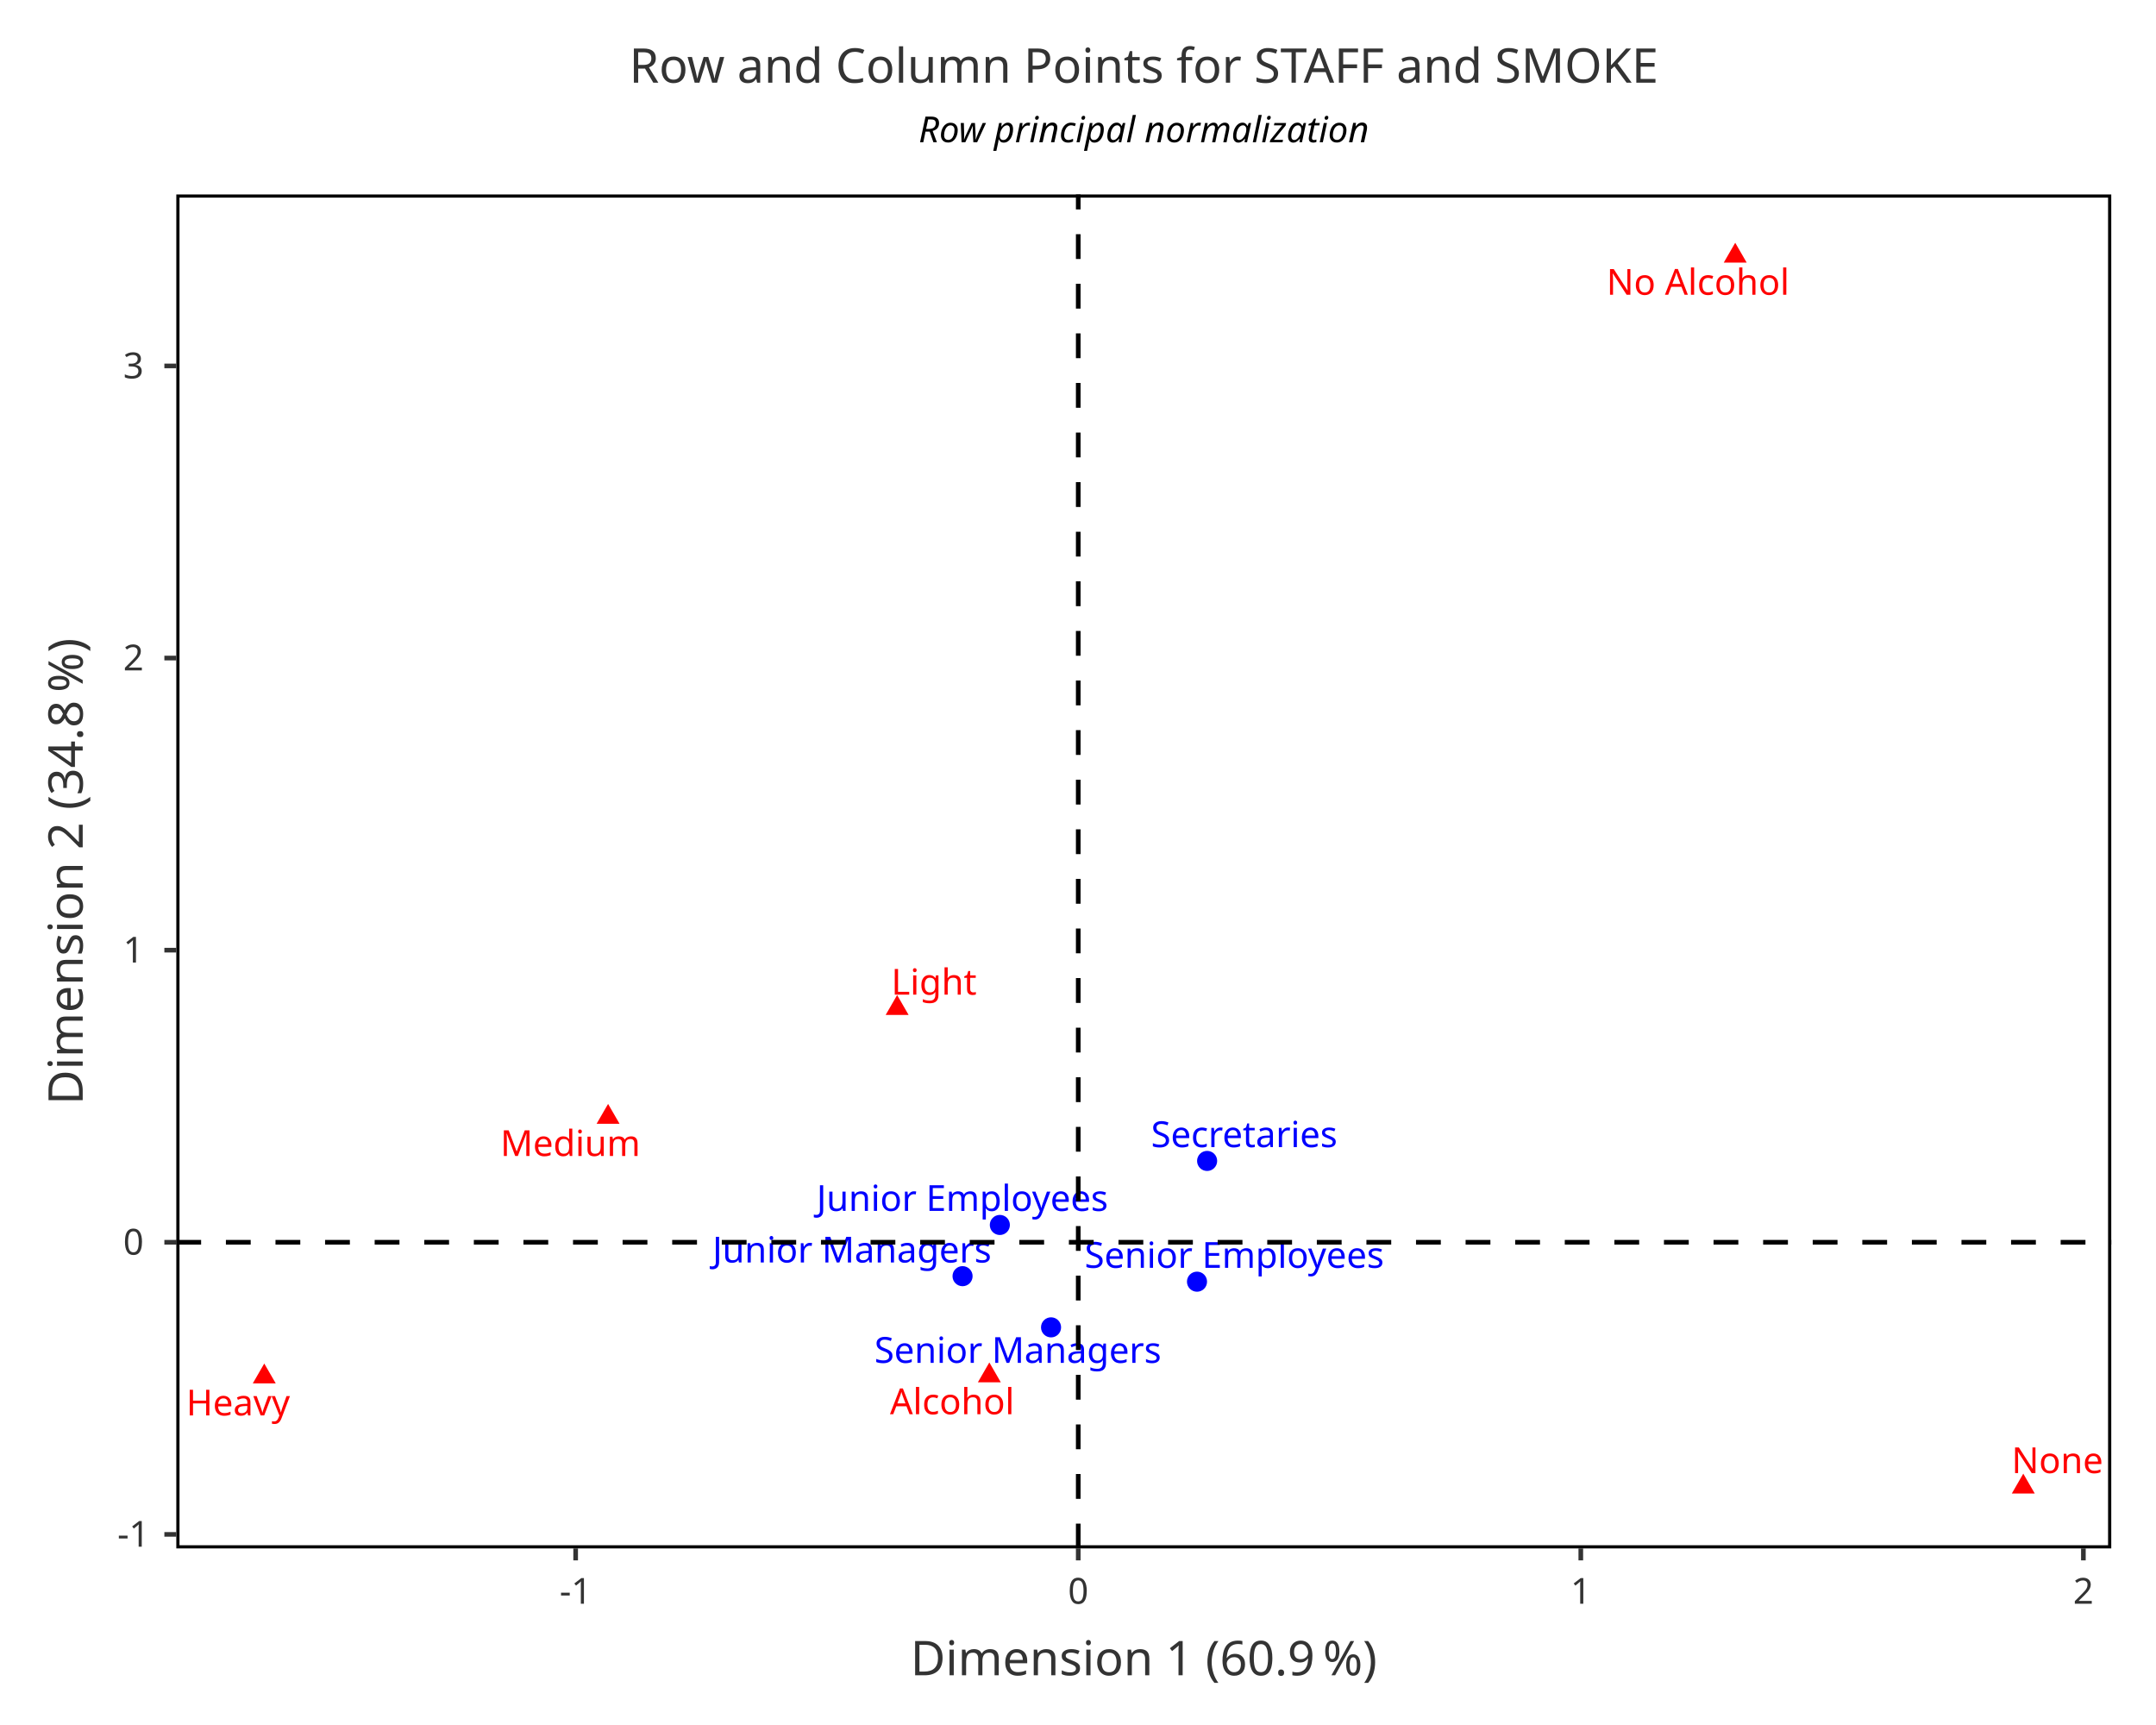
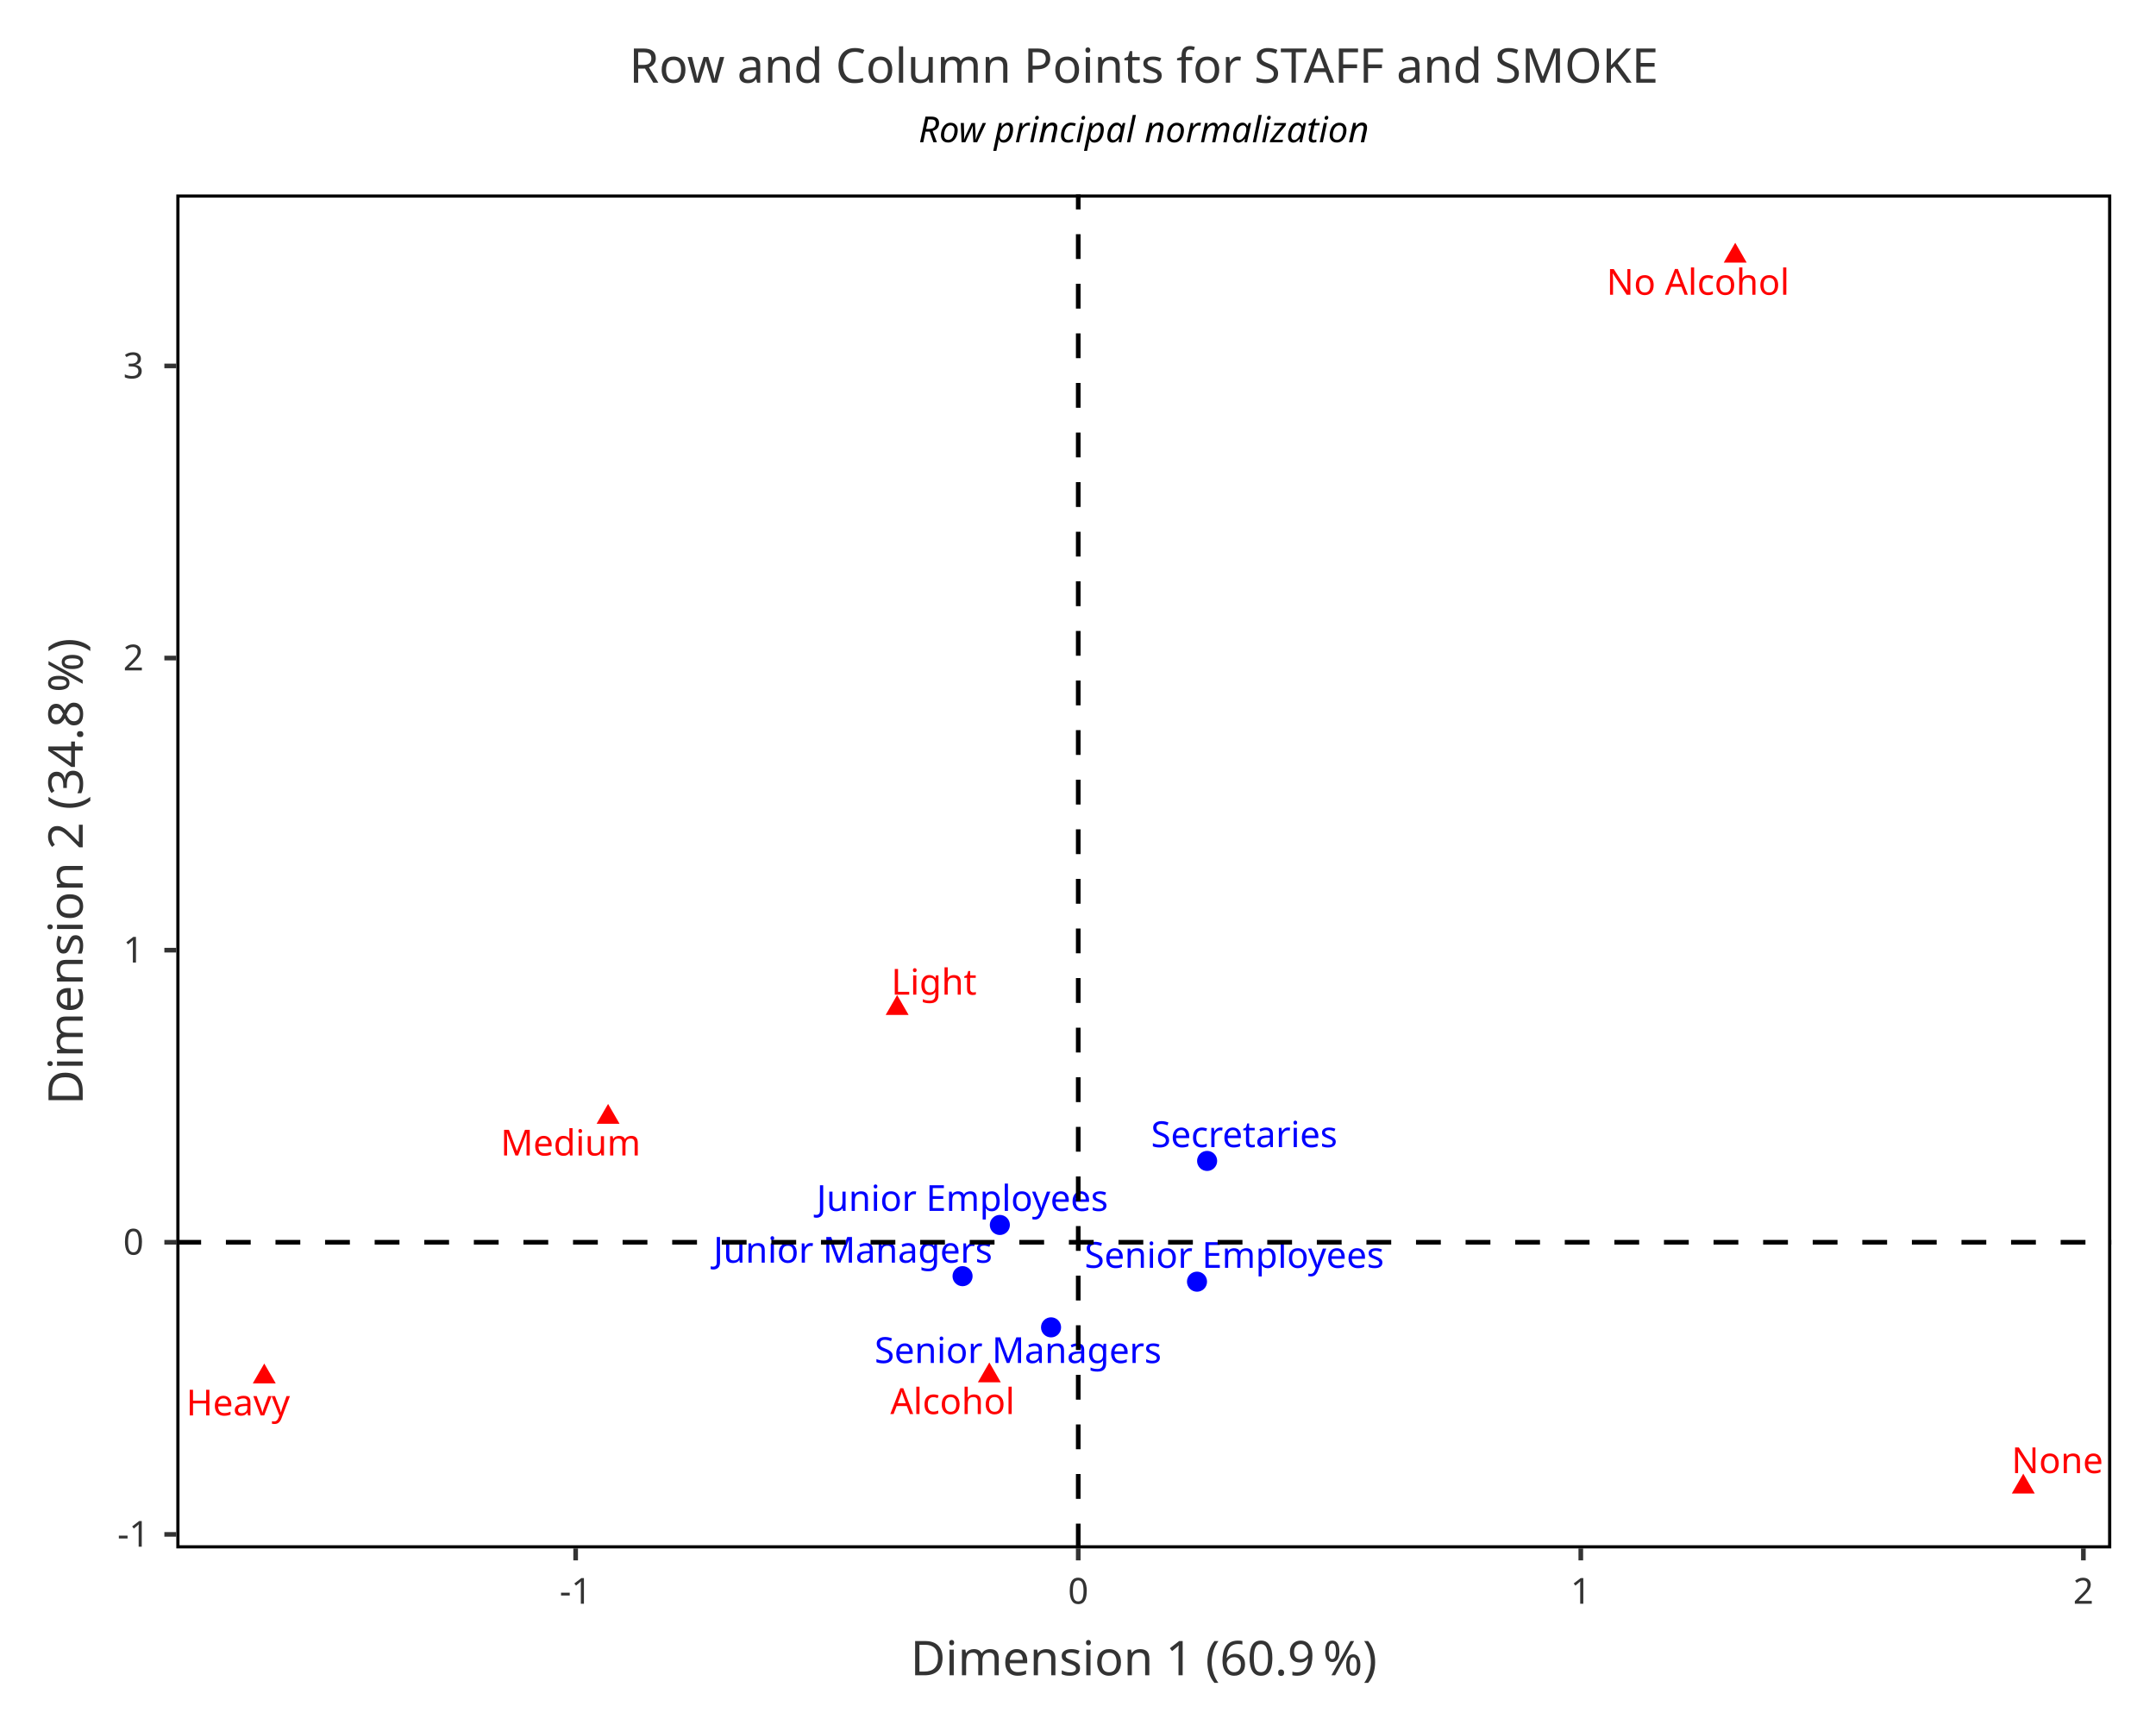
<svg xmlns="http://www.w3.org/2000/svg" class="svglite" data-engine-version="2.0" width="720.00pt" height="576.00pt" viewBox="0 0 720.00 576.00">
  <defs>
    <style type="text/css">
    .svglite line, .svglite polyline, .svglite polygon, .svglite path, .svglite rect, .svglite circle {
      fill: none;
      stroke: #000000;
      stroke-linecap: round;
      stroke-linejoin: round;
      stroke-miterlimit: 10.00;
    }
  </style>
  </defs>
  <rect width="100%" height="100%" style="stroke: none; fill: #FFFFFF;" />
  <defs>
    <clipPath id="cpMC4wMHw3MjAuMDB8MC4wMHw1NzYuMDA=">
      <rect x="0.00" y="0.00" width="720.00" height="576.00" />
    </clipPath>
  </defs>
  <g clip-path="url(#cpMC4wMHw3MjAuMDB8MC4wMHw1NzYuMDA=)">
    <rect x="0" y="0.00" width="720.00" height="576.00" style="stroke-width: 1.55; stroke: none;" />
  </g>
  <defs>
    <clipPath id="cpNTguODh8NzA1LjA2fDY0LjkzfDUxNy4wNA==">
      <rect x="58.88" y="64.93" width="646.18" height="452.11" />
    </clipPath>
  </defs>
  <g clip-path="url(#cpNTguODh8NzA1LjA2fDY0LjkzfDUxNy4wNA==)">
    <rect x="58.88" y="64.93" width="646.18" height="452.11" style="stroke-width: 1.55; stroke: none;" />
    <circle cx="351.00" cy="443.22" r="2.84" style="stroke-width: 1.03; stroke: #0000FF; fill: #0000FF;" />
    <circle cx="321.45" cy="426.13" r="2.84" style="stroke-width: 1.03; stroke: #0000FF; fill: #0000FF;" />
    <circle cx="399.74" cy="427.97" r="2.84" style="stroke-width: 1.03; stroke: #0000FF; fill: #0000FF;" />
    <circle cx="333.90" cy="409.03" r="2.84" style="stroke-width: 1.03; stroke: #0000FF; fill: #0000FF;" />
    <circle cx="403.12" cy="387.65" r="2.84" style="stroke-width: 1.03; stroke: #0000FF; fill: #0000FF;" />
    <polygon points="675.68,492.07 679.51,498.70 671.85,498.70 " style="stroke-width: 1.03; stroke: none; fill: #FF0000;" />
    <polygon points="299.60,332.26 303.43,338.90 295.77,338.90 " style="stroke-width: 1.03; stroke: none; fill: #FF0000;" />
    <polygon points="203.07,368.61 206.90,375.24 199.24,375.24 " style="stroke-width: 1.03; stroke: none; fill: #FF0000;" />
    <polygon points="88.25,455.30 92.08,461.93 84.42,461.93 " style="stroke-width: 1.03; stroke: none; fill: #FF0000;" />
    <polygon points="579.48,81.06 583.31,87.69 575.65,87.69 " style="stroke-width: 1.03; stroke: none; fill: #FF0000;" />
    <polygon points="330.39,454.94 334.22,461.57 326.56,461.57 " style="stroke-width: 1.03; stroke: none; fill: #FF0000;" />
-     <text x="339.92" y="455.07" text-anchor="middle" style="font-size: 12.00px; fill: #0000FF; font-family: sans;" textLength="91.40px" lengthAdjust="spacingAndGlyphs">Senior Managers</text>
-     <text x="284.53" y="421.55" text-anchor="middle" style="font-size: 12.00px; fill: #0000FF; font-family: sans;" textLength="89.40px" lengthAdjust="spacingAndGlyphs">Junior Managers</text>
+     <text x="339.98" y="455.12" text-anchor="middle" style="font-size: 12.00px; fill: #0000FF; font-family: sans;" textLength="91.40px" lengthAdjust="spacingAndGlyphs">Senior Managers</text>
+     <text x="284.84" y="421.62" text-anchor="middle" style="font-size: 12.00px; fill: #0000FF; font-family: sans;" textLength="89.40px" lengthAdjust="spacingAndGlyphs">Junior Managers</text>
    <text x="412.20" y="423.34" text-anchor="middle" style="font-size: 12.00px; fill: #0000FF; font-family: sans;" textLength="97.40px" lengthAdjust="spacingAndGlyphs">Senior Employees</text>
    <text x="321.38" y="404.34" text-anchor="middle" style="font-size: 12.00px; fill: #0000FF; font-family: sans;" textLength="95.40px" lengthAdjust="spacingAndGlyphs">Junior Employees</text>
    <text x="415.51" y="383.04" text-anchor="middle" style="font-size: 12.00px; fill: #0000FF; font-family: sans;" textLength="60.70px" lengthAdjust="spacingAndGlyphs">Secretaries</text>
    <text x="687.07" y="491.88" text-anchor="middle" style="font-size: 12.00px; fill: #FF0000; font-family: sans;" textLength="28.69px" lengthAdjust="spacingAndGlyphs">None</text>
    <text x="311.91" y="332.13" text-anchor="middle" style="font-size: 12.00px; fill: #FF0000; font-family: sans;" textLength="26.02px" lengthAdjust="spacingAndGlyphs">Light</text>
-     <text x="190.49" y="385.99" text-anchor="middle" style="font-size: 12.00px; fill: #FF0000; font-family: sans;" textLength="42.69px" lengthAdjust="spacingAndGlyphs">Medium</text>
+     <text x="190.57" y="385.83" text-anchor="middle" style="font-size: 12.00px; fill: #FF0000; font-family: sans;" textLength="42.69px" lengthAdjust="spacingAndGlyphs">Medium</text>
    <text x="79.51" y="472.62" text-anchor="middle" style="font-size: 12.00px; fill: #FF0000; font-family: sans;" textLength="34.03px" lengthAdjust="spacingAndGlyphs">Heavy</text>
    <text x="567.04" y="98.42" text-anchor="middle" style="font-size: 12.00px; fill: #FF0000; font-family: sans;" textLength="58.04px" lengthAdjust="spacingAndGlyphs">No Alcohol</text>
-     <text x="317.98" y="472.23" text-anchor="middle" style="font-size: 12.00px; fill: #FF0000; font-family: sans;" textLength="39.36px" lengthAdjust="spacingAndGlyphs">Alcohol</text>
+     <text x="318.10" y="472.16" text-anchor="middle" style="font-size: 12.00px; fill: #FF0000; font-family: sans;" textLength="39.36px" lengthAdjust="spacingAndGlyphs">Alcohol</text>
    <line x1="58.88" y1="414.81" x2="705.06" y2="414.81" style="stroke-width: 1.55; stroke-dasharray: 8.28,8.28; stroke-linecap: butt;" />
    <line x1="360.08" y1="517.04" x2="360.08" y2="64.93" style="stroke-width: 1.55; stroke-dasharray: 8.28,8.28; stroke-linecap: butt;" />
    <rect x="58.88" y="64.93" width="646.18" height="452.11" style="stroke-width: 2.13;" />
  </g>
  <g clip-path="url(#cpMC4wMHw3MjAuMDB8MC4wMHw1NzYuMDA=)">
    <polyline points="58.88,517.04 58.88,64.93 " style="stroke-width: 0.00; stroke: #333333; stroke-linecap: butt;" />
    <text x="44.57" y="516.47" text-anchor="middle" style="font-size: 12.00px; fill: #333333; font-family: sans;" textLength="10.67px" lengthAdjust="spacingAndGlyphs">-1</text>
    <text x="44.57" y="418.94" text-anchor="middle" style="font-size: 12.00px; fill: #333333; font-family: sans;" textLength="6.67px" lengthAdjust="spacingAndGlyphs">0</text>
    <text x="44.57" y="321.40" text-anchor="middle" style="font-size: 12.00px; fill: #333333; font-family: sans;" textLength="6.67px" lengthAdjust="spacingAndGlyphs">1</text>
    <text x="44.57" y="223.86" text-anchor="middle" style="font-size: 12.00px; fill: #333333; font-family: sans;" textLength="6.67px" lengthAdjust="spacingAndGlyphs">2</text>
    <text x="44.57" y="126.32" text-anchor="middle" style="font-size: 12.00px; fill: #333333; font-family: sans;" textLength="6.67px" lengthAdjust="spacingAndGlyphs">3</text>
    <polyline points="54.89,512.35 58.88,512.35 " style="stroke-width: 1.55; stroke: #333333; stroke-linecap: butt;" />
    <polyline points="54.89,414.81 58.88,414.81 " style="stroke-width: 1.55; stroke: #333333; stroke-linecap: butt;" />
    <polyline points="54.89,317.27 58.88,317.27 " style="stroke-width: 1.55; stroke: #333333; stroke-linecap: butt;" />
    <polyline points="54.89,219.73 58.88,219.73 " style="stroke-width: 1.55; stroke: #333333; stroke-linecap: butt;" />
    <polyline points="54.89,122.19 58.88,122.19 " style="stroke-width: 1.55; stroke: #333333; stroke-linecap: butt;" />
    <polyline points="58.88,517.04 705.06,517.04 " style="stroke-width: 0.00; stroke: #333333; stroke-linecap: butt;" />
    <polyline points="192.24,521.03 192.24,517.04 " style="stroke-width: 1.55; stroke: #333333; stroke-linecap: butt;" />
    <polyline points="360.08,521.03 360.08,517.04 " style="stroke-width: 1.55; stroke: #333333; stroke-linecap: butt;" />
    <polyline points="527.91,521.03 527.91,517.04 " style="stroke-width: 1.55; stroke: #333333; stroke-linecap: butt;" />
    <polyline points="695.75,521.03 695.75,517.04 " style="stroke-width: 1.55; stroke: #333333; stroke-linecap: butt;" />
    <text x="192.24" y="535.51" text-anchor="middle" style="font-size: 12.00px; fill: #333333; font-family: sans;" textLength="10.67px" lengthAdjust="spacingAndGlyphs">-1</text>
    <text x="360.08" y="535.51" text-anchor="middle" style="font-size: 12.00px; fill: #333333; font-family: sans;" textLength="6.67px" lengthAdjust="spacingAndGlyphs">0</text>
    <text x="527.91" y="535.51" text-anchor="middle" style="font-size: 12.00px; fill: #333333; font-family: sans;" textLength="6.67px" lengthAdjust="spacingAndGlyphs">1</text>
    <text x="695.75" y="535.51" text-anchor="middle" style="font-size: 12.00px; fill: #333333; font-family: sans;" textLength="6.67px" lengthAdjust="spacingAndGlyphs">2</text>
    <text x="381.97" y="559.40" text-anchor="middle" style="font-size: 16.00px; fill: #333333; font-family: sans;" textLength="152.62px" lengthAdjust="spacingAndGlyphs">Dimension 1 (60.9 %)</text>
    <text transform="translate(27.62,290.99) rotate(-90)" text-anchor="middle" style="font-size: 16.00px; fill: #333333; font-family: sans;" textLength="152.62px" lengthAdjust="spacingAndGlyphs">Dimension 2 (34.8 %)</text>
    <text x="381.97" y="47.50" text-anchor="middle" style="font-size: 12.00px; font-style: italic; font-family: sans;" textLength="146.74px" lengthAdjust="spacingAndGlyphs">Row principal normalization</text>
    <text x="381.97" y="27.62" text-anchor="middle" style="font-size: 16.00px; fill: #333333; font-family: sans;" textLength="343.30px" lengthAdjust="spacingAndGlyphs">Row and Column Points for STAFF and SMOKE</text>
  </g>
</svg>
